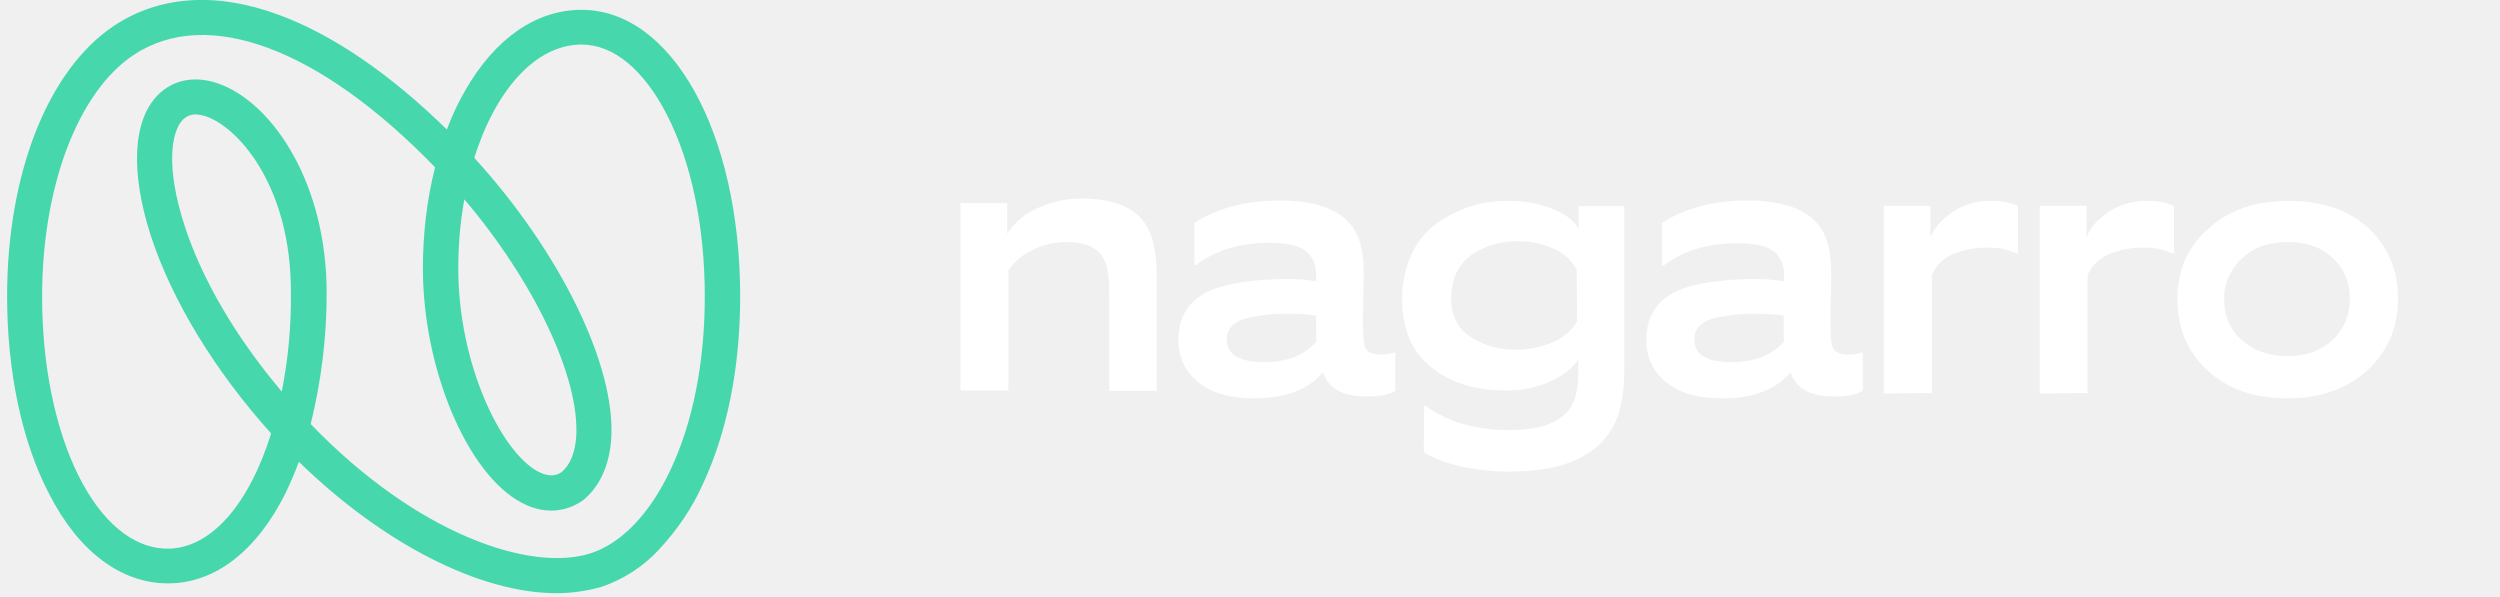
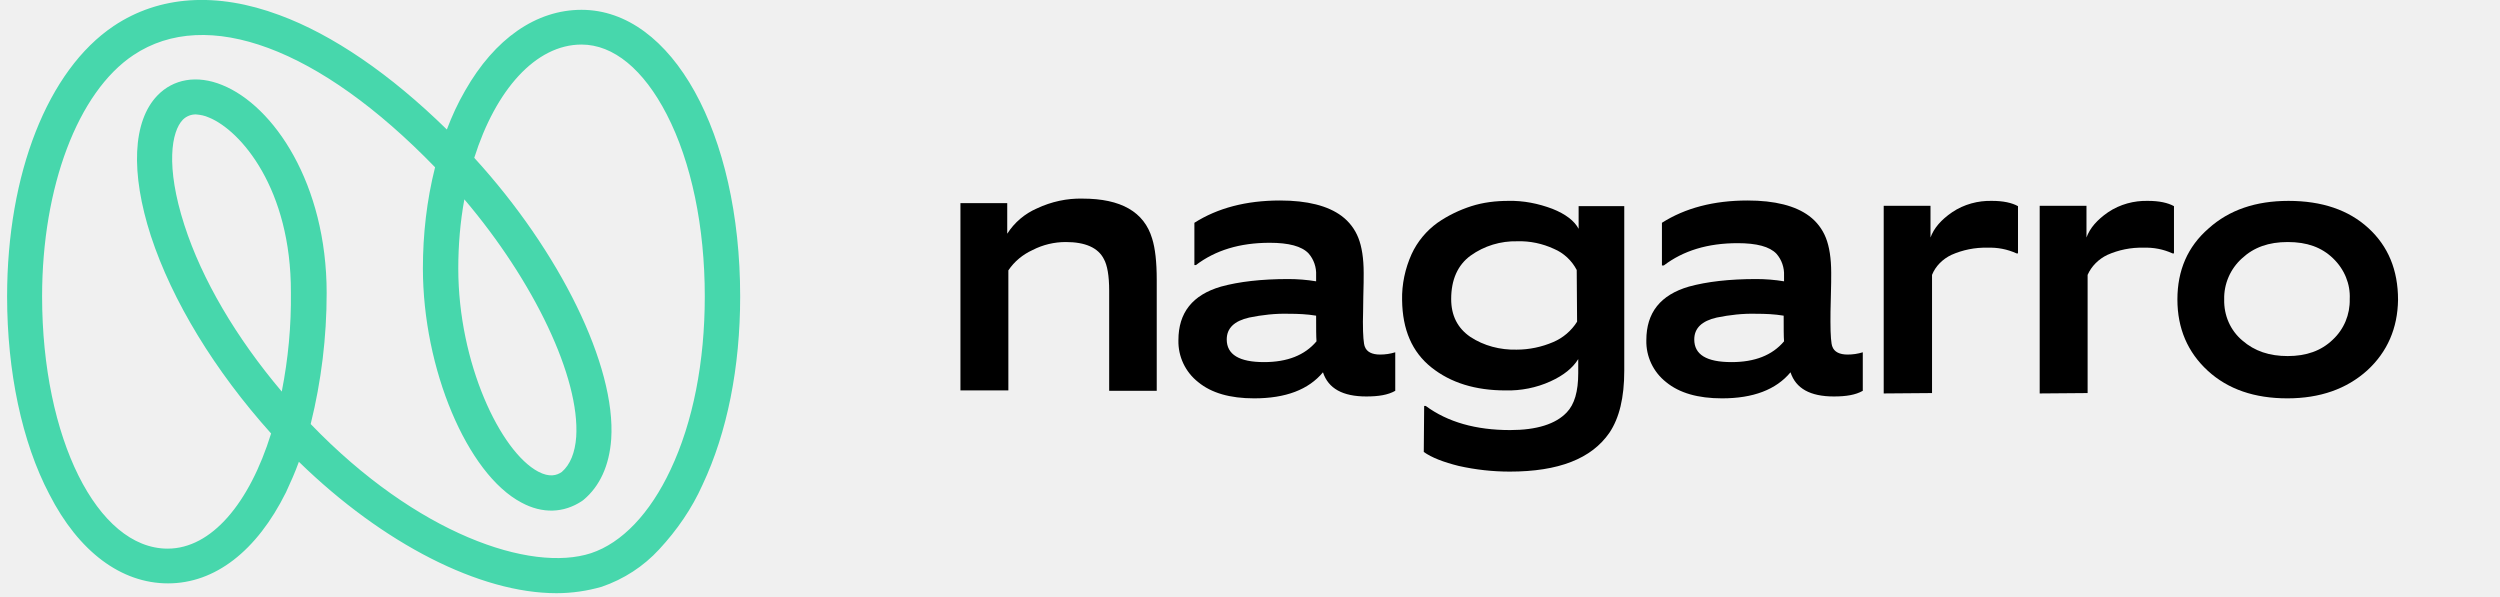
<svg xmlns="http://www.w3.org/2000/svg" width="176" height="42" viewBox="0 0 176 42" fill="none">
  <g clip-path="url(#clip0)">
    <path d="M39.173 41.761C33.816 41.761 26.987 38.305 21.041 32.51C20.774 33.254 20.452 33.972 20.131 34.663C18.069 38.81 15.123 41.07 11.829 41.07C8.534 41.07 5.535 38.837 3.473 34.796C1.544 31.128 0.5 26.157 0.5 20.867C0.5 12.228 3.366 4.944 7.999 1.834C11.213 -0.319 15.257 -0.585 19.676 1.063C23.425 2.446 27.469 5.21 31.459 9.118C31.808 8.187 32.236 7.257 32.745 6.38C34.834 2.711 37.753 0.691 40.94 0.691C47.314 0.691 52.108 9.357 52.108 20.867C52.108 25.865 51.197 30.437 49.457 34.132C48.707 35.806 47.662 37.322 46.404 38.677C45.306 39.873 43.913 40.777 42.36 41.309C41.342 41.601 40.271 41.761 39.173 41.761ZM21.872 29.852C29.344 37.614 37.378 40.325 41.61 38.943C43.779 38.225 45.761 36.152 47.207 33.068C48.787 29.719 49.617 25.492 49.617 20.867C49.617 15.976 48.68 11.43 46.939 8.054C45.306 4.891 43.19 3.137 40.94 3.137C37.7 3.137 34.888 6.353 33.388 11.111C39.414 17.704 43.377 25.758 43.029 30.915C42.895 32.776 42.226 34.238 41.074 35.195L40.967 35.275C39.681 36.125 38.182 36.178 36.709 35.381C32.879 33.361 29.772 25.944 29.772 18.9C29.772 16.508 30.04 14.115 30.629 11.776C22.488 3.376 14.56 0.425 9.391 3.881C5.481 6.486 2.964 13.158 2.964 20.867C2.964 30.835 6.847 38.624 11.802 38.624C14.882 38.624 17.56 35.434 19.086 30.517C15.123 26.104 12.123 21.186 10.623 16.614C9.177 12.148 9.338 8.533 11.079 6.725C12.204 5.556 13.864 5.263 15.632 5.981C19.274 7.443 22.997 12.946 22.997 20.628C22.997 23.738 22.622 26.822 21.872 29.852ZM32.691 14.035C32.397 15.63 32.263 17.279 32.263 18.9C32.263 25.572 35.236 31.792 37.887 33.201C38.691 33.627 39.199 33.467 39.547 33.228C40.137 32.723 40.485 31.872 40.565 30.756C40.833 26.582 37.592 19.804 32.691 14.035ZM13.784 8.054C13.435 8.054 13.114 8.187 12.873 8.427C12.07 9.251 11.641 11.696 12.98 15.843C14.212 19.671 16.622 23.765 19.836 27.566C20.292 25.253 20.506 22.941 20.479 20.601C20.506 13.291 16.944 9.171 14.694 8.267C14.4 8.134 14.105 8.081 13.784 8.054Z" fill="#47D7AC" />
-     <path d="M67.615 27.486V14.301H70.909V16.454C71.418 15.657 72.141 15.046 72.998 14.673C74.015 14.195 75.113 13.956 76.211 13.982C78.916 13.982 80.55 14.913 81.112 16.8C81.327 17.491 81.434 18.448 81.434 19.698V27.513H78.086V20.468C78.086 19.405 77.952 18.661 77.711 18.235C77.309 17.438 76.399 17.039 75.033 17.039C74.23 17.039 73.426 17.225 72.703 17.598C72.007 17.916 71.418 18.395 70.989 19.033V27.486H67.615Z" fill="white" />
-     <path d="M96.19 27.911C94.53 27.911 93.512 27.353 93.137 26.21C92.12 27.433 90.513 28.044 88.29 28.044C86.603 28.044 85.29 27.672 84.353 26.901C83.442 26.184 82.934 25.094 82.96 23.951C82.96 22.01 83.951 20.761 85.96 20.176C87.219 19.83 88.799 19.644 90.7 19.644C91.343 19.644 92.013 19.698 92.655 19.804V19.378C92.682 18.82 92.495 18.262 92.12 17.837C91.638 17.332 90.727 17.092 89.388 17.092C87.272 17.092 85.558 17.624 84.192 18.661H84.085V15.684C85.719 14.647 87.728 14.115 90.111 14.115C92.039 14.115 93.486 14.487 94.45 15.205C94.985 15.604 95.387 16.136 95.628 16.747C95.869 17.358 96.003 18.182 96.003 19.219C96.003 19.538 96.003 20.123 95.976 20.92C95.976 21.744 95.949 22.302 95.949 22.648C95.949 23.632 96.003 24.216 96.083 24.402C96.217 24.775 96.592 24.961 97.155 24.961C97.529 24.961 97.878 24.908 98.226 24.801V27.513C97.717 27.805 97.047 27.911 96.19 27.911ZM92.655 22.223C92.013 22.116 91.37 22.09 90.727 22.09C89.79 22.063 88.852 22.17 87.942 22.356C86.897 22.595 86.362 23.1 86.362 23.898C86.362 24.961 87.245 25.492 88.986 25.492C90.62 25.492 91.852 25.014 92.682 24.03C92.655 23.685 92.655 23.073 92.655 22.223Z" fill="white" />
-     <path d="M100.261 28.576H100.368C101.922 29.719 103.904 30.277 106.314 30.277C108.189 30.277 109.528 29.852 110.304 29.028C110.84 28.47 111.108 27.566 111.108 26.263V25.28C110.733 25.891 110.09 26.423 109.153 26.848C108.162 27.3 107.064 27.513 105.993 27.486C103.877 27.486 102.136 26.954 100.77 25.865C99.404 24.775 98.735 23.206 98.708 21.133C98.681 20.017 98.922 18.9 99.377 17.89C99.779 17.013 100.422 16.242 101.199 15.684C101.922 15.178 102.752 14.78 103.582 14.514C104.412 14.248 105.296 14.142 106.18 14.142C107.251 14.115 108.296 14.328 109.287 14.7C110.224 15.072 110.84 15.551 111.135 16.109V14.514H114.348V26.104C114.348 27.991 114 29.427 113.304 30.463C112.045 32.297 109.715 33.201 106.287 33.201C105.082 33.201 103.877 33.068 102.698 32.803C101.627 32.537 100.797 32.218 100.234 31.819L100.261 28.576ZM111.001 19.006C110.653 18.342 110.09 17.81 109.394 17.518C108.59 17.146 107.707 16.959 106.823 16.986C105.644 16.959 104.493 17.305 103.529 17.996C102.618 18.661 102.163 19.698 102.163 21.053C102.163 22.223 102.618 23.1 103.502 23.711C104.466 24.349 105.618 24.642 106.769 24.615C107.653 24.615 108.537 24.429 109.34 24.084C110.037 23.791 110.626 23.286 111.027 22.648L111.001 19.006Z" fill="white" />
-     <path d="M129.105 27.911C127.444 27.911 126.427 27.353 126.052 26.21C125.034 27.433 123.427 28.044 121.231 28.044C119.544 28.044 118.232 27.672 117.294 26.901C116.384 26.184 115.875 25.094 115.902 23.951C115.902 22.01 116.893 20.761 118.901 20.176C120.16 19.83 121.74 19.644 123.642 19.644C124.284 19.644 124.954 19.698 125.597 19.804V19.405C125.623 18.847 125.436 18.289 125.061 17.863C124.579 17.358 123.668 17.119 122.329 17.119C120.213 17.119 118.499 17.651 117.134 18.687H117V15.684C118.633 14.647 120.642 14.115 123.026 14.115C124.954 14.115 126.4 14.487 127.364 15.205C127.9 15.604 128.301 16.136 128.543 16.747C128.784 17.358 128.917 18.182 128.917 19.219C128.917 19.538 128.917 20.123 128.891 20.92C128.864 21.744 128.864 22.302 128.864 22.648C128.864 23.632 128.917 24.216 128.998 24.402C129.132 24.775 129.507 24.961 130.069 24.961C130.444 24.961 130.792 24.908 131.14 24.801V27.513C130.631 27.805 129.962 27.911 129.105 27.911ZM125.57 22.223C124.927 22.116 124.284 22.09 123.642 22.09C122.704 22.063 121.767 22.17 120.856 22.356C119.812 22.595 119.276 23.1 119.276 23.898C119.276 24.961 120.133 25.492 121.901 25.492C123.534 25.492 124.766 25.014 125.597 24.03C125.57 23.685 125.57 23.073 125.57 22.223Z" fill="white" />
-     <path d="M132.613 27.699V14.487H135.907V16.72C136.149 16.056 136.657 15.471 137.434 14.939C138.264 14.381 139.255 14.115 140.246 14.142C141.023 14.142 141.639 14.275 142.067 14.514V17.837H141.96C141.317 17.544 140.621 17.411 139.925 17.438C139.041 17.411 138.157 17.598 137.38 17.943C136.764 18.235 136.256 18.741 136.015 19.352V27.672L132.613 27.699Z" fill="white" />
-     <path d="M166.653 26.077C165.207 27.38 163.332 28.044 161.029 28.044C158.725 28.044 156.851 27.406 155.431 26.104C154.012 24.801 153.289 23.127 153.289 21.08C153.289 19.033 154.012 17.358 155.485 16.082C156.931 14.78 158.806 14.142 161.109 14.142C163.466 14.142 165.34 14.78 166.733 16.056C168.126 17.332 168.822 19.006 168.822 21.106C168.795 23.1 168.072 24.775 166.653 26.077ZM164.242 18.182C163.439 17.411 162.421 17.039 161.055 17.039C159.716 17.039 158.672 17.411 157.842 18.182C157.011 18.927 156.556 19.99 156.583 21.08C156.556 22.196 157.011 23.259 157.868 23.977C158.725 24.721 159.77 25.067 161.055 25.067C162.368 25.067 163.412 24.695 164.216 23.924C165.019 23.18 165.448 22.143 165.421 21.053C165.474 19.99 165.046 18.953 164.242 18.182Z" fill="white" />
-     <path d="M143.594 27.699V14.487H146.888V16.72C147.129 16.056 147.638 15.471 148.414 14.939C149.245 14.381 150.236 14.115 151.227 14.142C152.003 14.142 152.619 14.275 153.048 14.514V17.837H152.941C152.298 17.544 151.601 17.411 150.905 17.438C150.021 17.411 149.138 17.598 148.361 17.943C147.745 18.235 147.236 18.741 146.968 19.352V27.672L143.594 27.699Z" fill="white" />
+     <path d="M67.615 27.486V14.301H70.909V16.454C71.418 15.657 72.141 15.046 72.998 14.673C74.015 14.195 75.113 13.956 76.211 13.982C78.916 13.982 80.55 14.913 81.112 16.8C81.327 17.491 81.434 18.448 81.434 19.698V27.513H78.086V20.468C78.086 19.405 77.952 18.661 77.711 18.235C77.309 17.438 76.399 17.039 75.033 17.039C74.23 17.039 73.426 17.225 72.703 17.598C72.007 17.916 71.418 18.395 70.989 19.033V27.486H67.615Z" fill="black" />
+     <path d="M96.19 27.911C94.53 27.911 93.512 27.353 93.137 26.21C92.12 27.433 90.513 28.044 88.29 28.044C86.603 28.044 85.29 27.672 84.353 26.901C83.442 26.184 82.934 25.094 82.96 23.951C82.96 22.01 83.951 20.761 85.96 20.176C87.219 19.83 88.799 19.644 90.7 19.644C91.343 19.644 92.013 19.698 92.655 19.804V19.378C92.682 18.82 92.495 18.262 92.12 17.837C91.638 17.332 90.727 17.092 89.388 17.092C87.272 17.092 85.558 17.624 84.192 18.661H84.085V15.684C85.719 14.647 87.728 14.115 90.111 14.115C92.039 14.115 93.486 14.487 94.45 15.205C94.985 15.604 95.387 16.136 95.628 16.747C95.869 17.358 96.003 18.182 96.003 19.219C96.003 19.538 96.003 20.123 95.976 20.92C95.976 21.744 95.949 22.302 95.949 22.648C95.949 23.632 96.003 24.216 96.083 24.402C96.217 24.775 96.592 24.961 97.155 24.961C97.529 24.961 97.878 24.908 98.226 24.801V27.513C97.717 27.805 97.047 27.911 96.19 27.911ZM92.655 22.223C92.013 22.116 91.37 22.09 90.727 22.09C89.79 22.063 88.852 22.17 87.942 22.356C86.897 22.595 86.362 23.1 86.362 23.898C86.362 24.961 87.245 25.492 88.986 25.492C90.62 25.492 91.852 25.014 92.682 24.03C92.655 23.685 92.655 23.073 92.655 22.223Z" fill="black" />
+     <path d="M100.261 28.576H100.368C101.922 29.719 103.904 30.277 106.314 30.277C108.189 30.277 109.528 29.852 110.304 29.028C110.84 28.47 111.108 27.566 111.108 26.263V25.28C110.733 25.891 110.09 26.423 109.153 26.848C108.162 27.3 107.064 27.513 105.993 27.486C103.877 27.486 102.136 26.954 100.77 25.865C99.404 24.775 98.735 23.206 98.708 21.133C98.681 20.017 98.922 18.9 99.377 17.89C99.779 17.013 100.422 16.242 101.199 15.684C101.922 15.178 102.752 14.78 103.582 14.514C104.412 14.248 105.296 14.142 106.18 14.142C107.251 14.115 108.296 14.328 109.287 14.7C110.224 15.072 110.84 15.551 111.135 16.109V14.514H114.348V26.104C114.348 27.991 114 29.427 113.304 30.463C112.045 32.297 109.715 33.201 106.287 33.201C105.082 33.201 103.877 33.068 102.698 32.803C101.627 32.537 100.797 32.218 100.234 31.819L100.261 28.576ZM111.001 19.006C110.653 18.342 110.09 17.81 109.394 17.518C108.59 17.146 107.707 16.959 106.823 16.986C105.644 16.959 104.493 17.305 103.529 17.996C102.618 18.661 102.163 19.698 102.163 21.053C102.163 22.223 102.618 23.1 103.502 23.711C104.466 24.349 105.618 24.642 106.769 24.615C107.653 24.615 108.537 24.429 109.34 24.084C110.037 23.791 110.626 23.286 111.027 22.648L111.001 19.006Z" fill="black" />
+     <path d="M129.105 27.911C127.444 27.911 126.427 27.353 126.052 26.21C125.034 27.433 123.427 28.044 121.231 28.044C119.544 28.044 118.232 27.672 117.294 26.901C116.384 26.184 115.875 25.094 115.902 23.951C115.902 22.01 116.893 20.761 118.901 20.176C120.16 19.83 121.74 19.644 123.642 19.644C124.284 19.644 124.954 19.698 125.597 19.804V19.405C125.623 18.847 125.436 18.289 125.061 17.863C124.579 17.358 123.668 17.119 122.329 17.119C120.213 17.119 118.499 17.651 117.134 18.687H117V15.684C118.633 14.647 120.642 14.115 123.026 14.115C124.954 14.115 126.4 14.487 127.364 15.205C127.9 15.604 128.301 16.136 128.543 16.747C128.784 17.358 128.917 18.182 128.917 19.219C128.917 19.538 128.917 20.123 128.891 20.92C128.864 21.744 128.864 22.302 128.864 22.648C128.864 23.632 128.917 24.216 128.998 24.402C129.132 24.775 129.507 24.961 130.069 24.961C130.444 24.961 130.792 24.908 131.14 24.801V27.513C130.631 27.805 129.962 27.911 129.105 27.911ZM125.57 22.223C124.927 22.116 124.284 22.09 123.642 22.09C122.704 22.063 121.767 22.17 120.856 22.356C119.812 22.595 119.276 23.1 119.276 23.898C119.276 24.961 120.133 25.492 121.901 25.492C123.534 25.492 124.766 25.014 125.597 24.03C125.57 23.685 125.57 23.073 125.57 22.223Z" fill="black" />
+     <path d="M132.613 27.699V14.487H135.907V16.72C136.149 16.056 136.657 15.471 137.434 14.939C138.264 14.381 139.255 14.115 140.246 14.142C141.023 14.142 141.639 14.275 142.067 14.514V17.837H141.96C141.317 17.544 140.621 17.411 139.925 17.438C139.041 17.411 138.157 17.598 137.38 17.943C136.764 18.235 136.256 18.741 136.015 19.352V27.672L132.613 27.699Z" fill="black" />
+     <path d="M166.653 26.077C165.207 27.38 163.332 28.044 161.029 28.044C158.725 28.044 156.851 27.406 155.431 26.104C154.012 24.801 153.289 23.127 153.289 21.08C153.289 19.033 154.012 17.358 155.485 16.082C156.931 14.78 158.806 14.142 161.109 14.142C163.466 14.142 165.34 14.78 166.733 16.056C168.126 17.332 168.822 19.006 168.822 21.106C168.795 23.1 168.072 24.775 166.653 26.077ZM164.242 18.182C163.439 17.411 162.421 17.039 161.055 17.039C159.716 17.039 158.672 17.411 157.842 18.182C157.011 18.927 156.556 19.99 156.583 21.08C156.556 22.196 157.011 23.259 157.868 23.977C158.725 24.721 159.77 25.067 161.055 25.067C162.368 25.067 163.412 24.695 164.216 23.924C165.019 23.18 165.448 22.143 165.421 21.053C165.474 19.99 165.046 18.953 164.242 18.182Z" fill="black" />
+     <path d="M143.594 27.699V14.487H146.888V16.72C147.129 16.056 147.638 15.471 148.414 14.939C149.245 14.381 150.236 14.115 151.227 14.142C152.003 14.142 152.619 14.275 153.048 14.514V17.837H152.941C152.298 17.544 151.601 17.411 150.905 17.438C150.021 17.411 149.138 17.598 148.361 17.943C147.745 18.235 147.236 18.741 146.968 19.352V27.672L143.594 27.699Z" fill="black" />
  </g>
  <defs>
    <clipPath id="clip0">
-       <rect width="175.304" height="42" fill="white" transform="translate(0.5)" />
+       <rect width="175.304" height="42" fill="black" transform="translate(0.5)" />
    </clipPath>
  </defs>
</svg>
